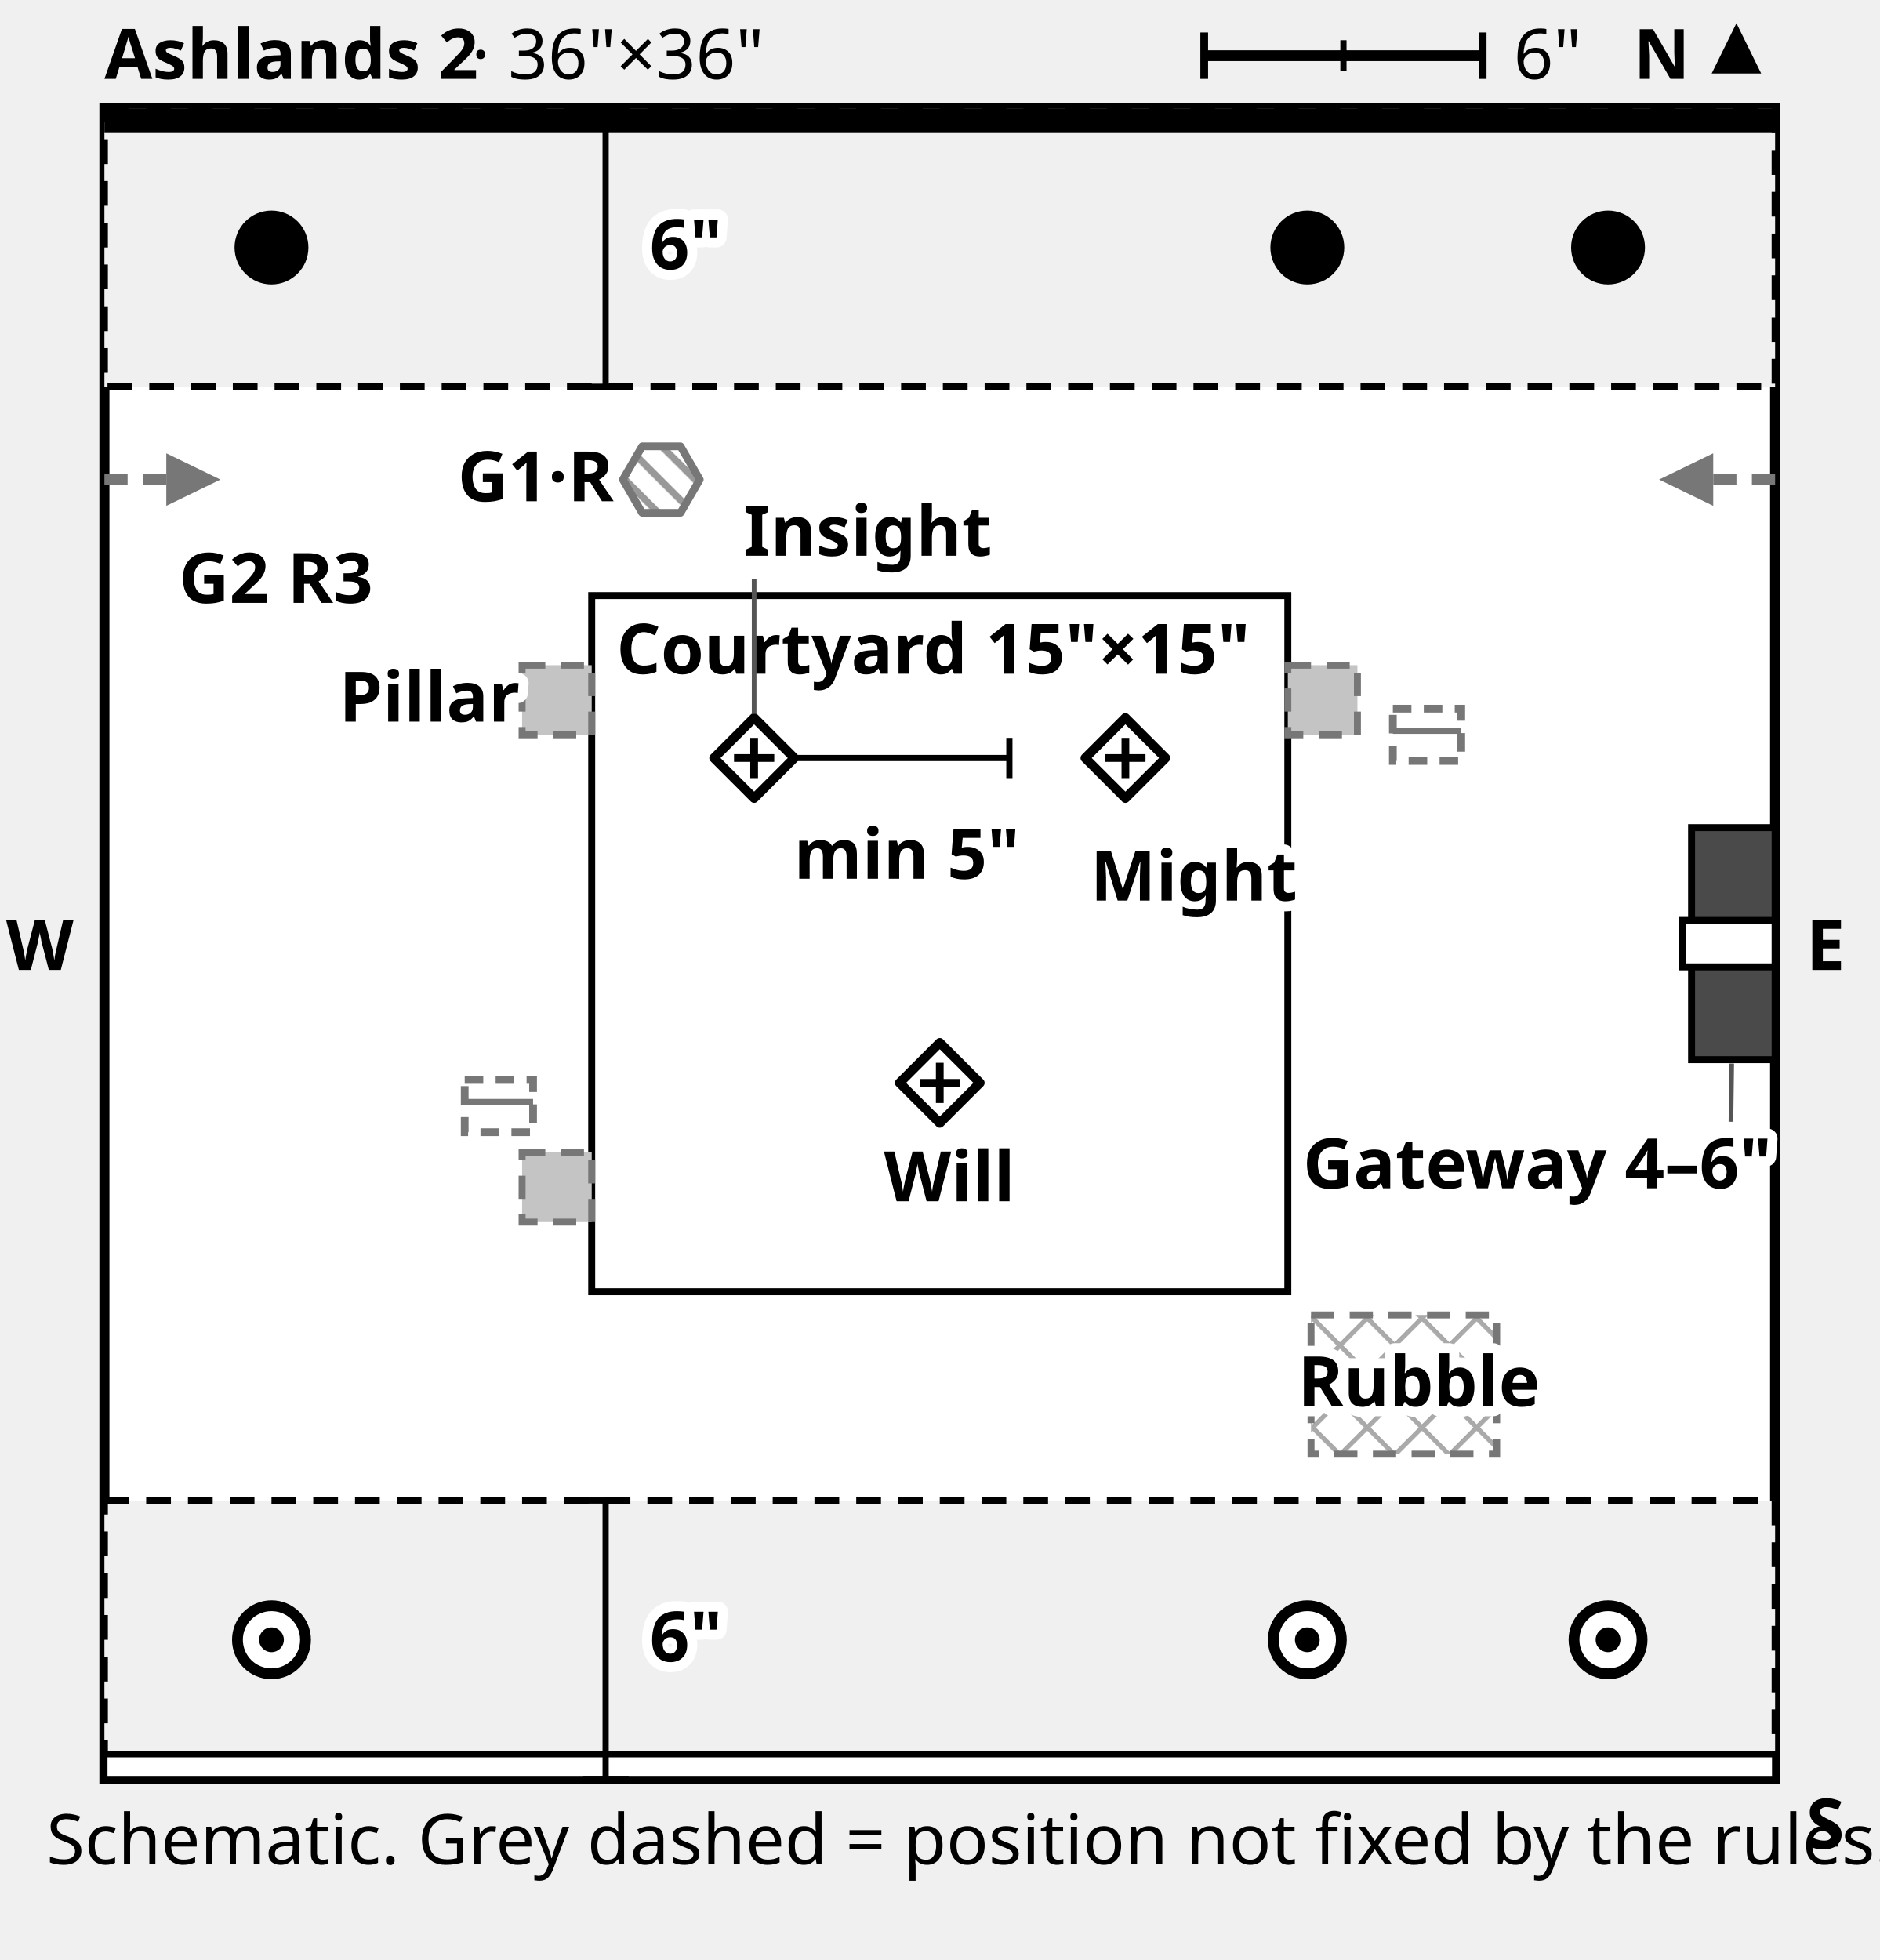
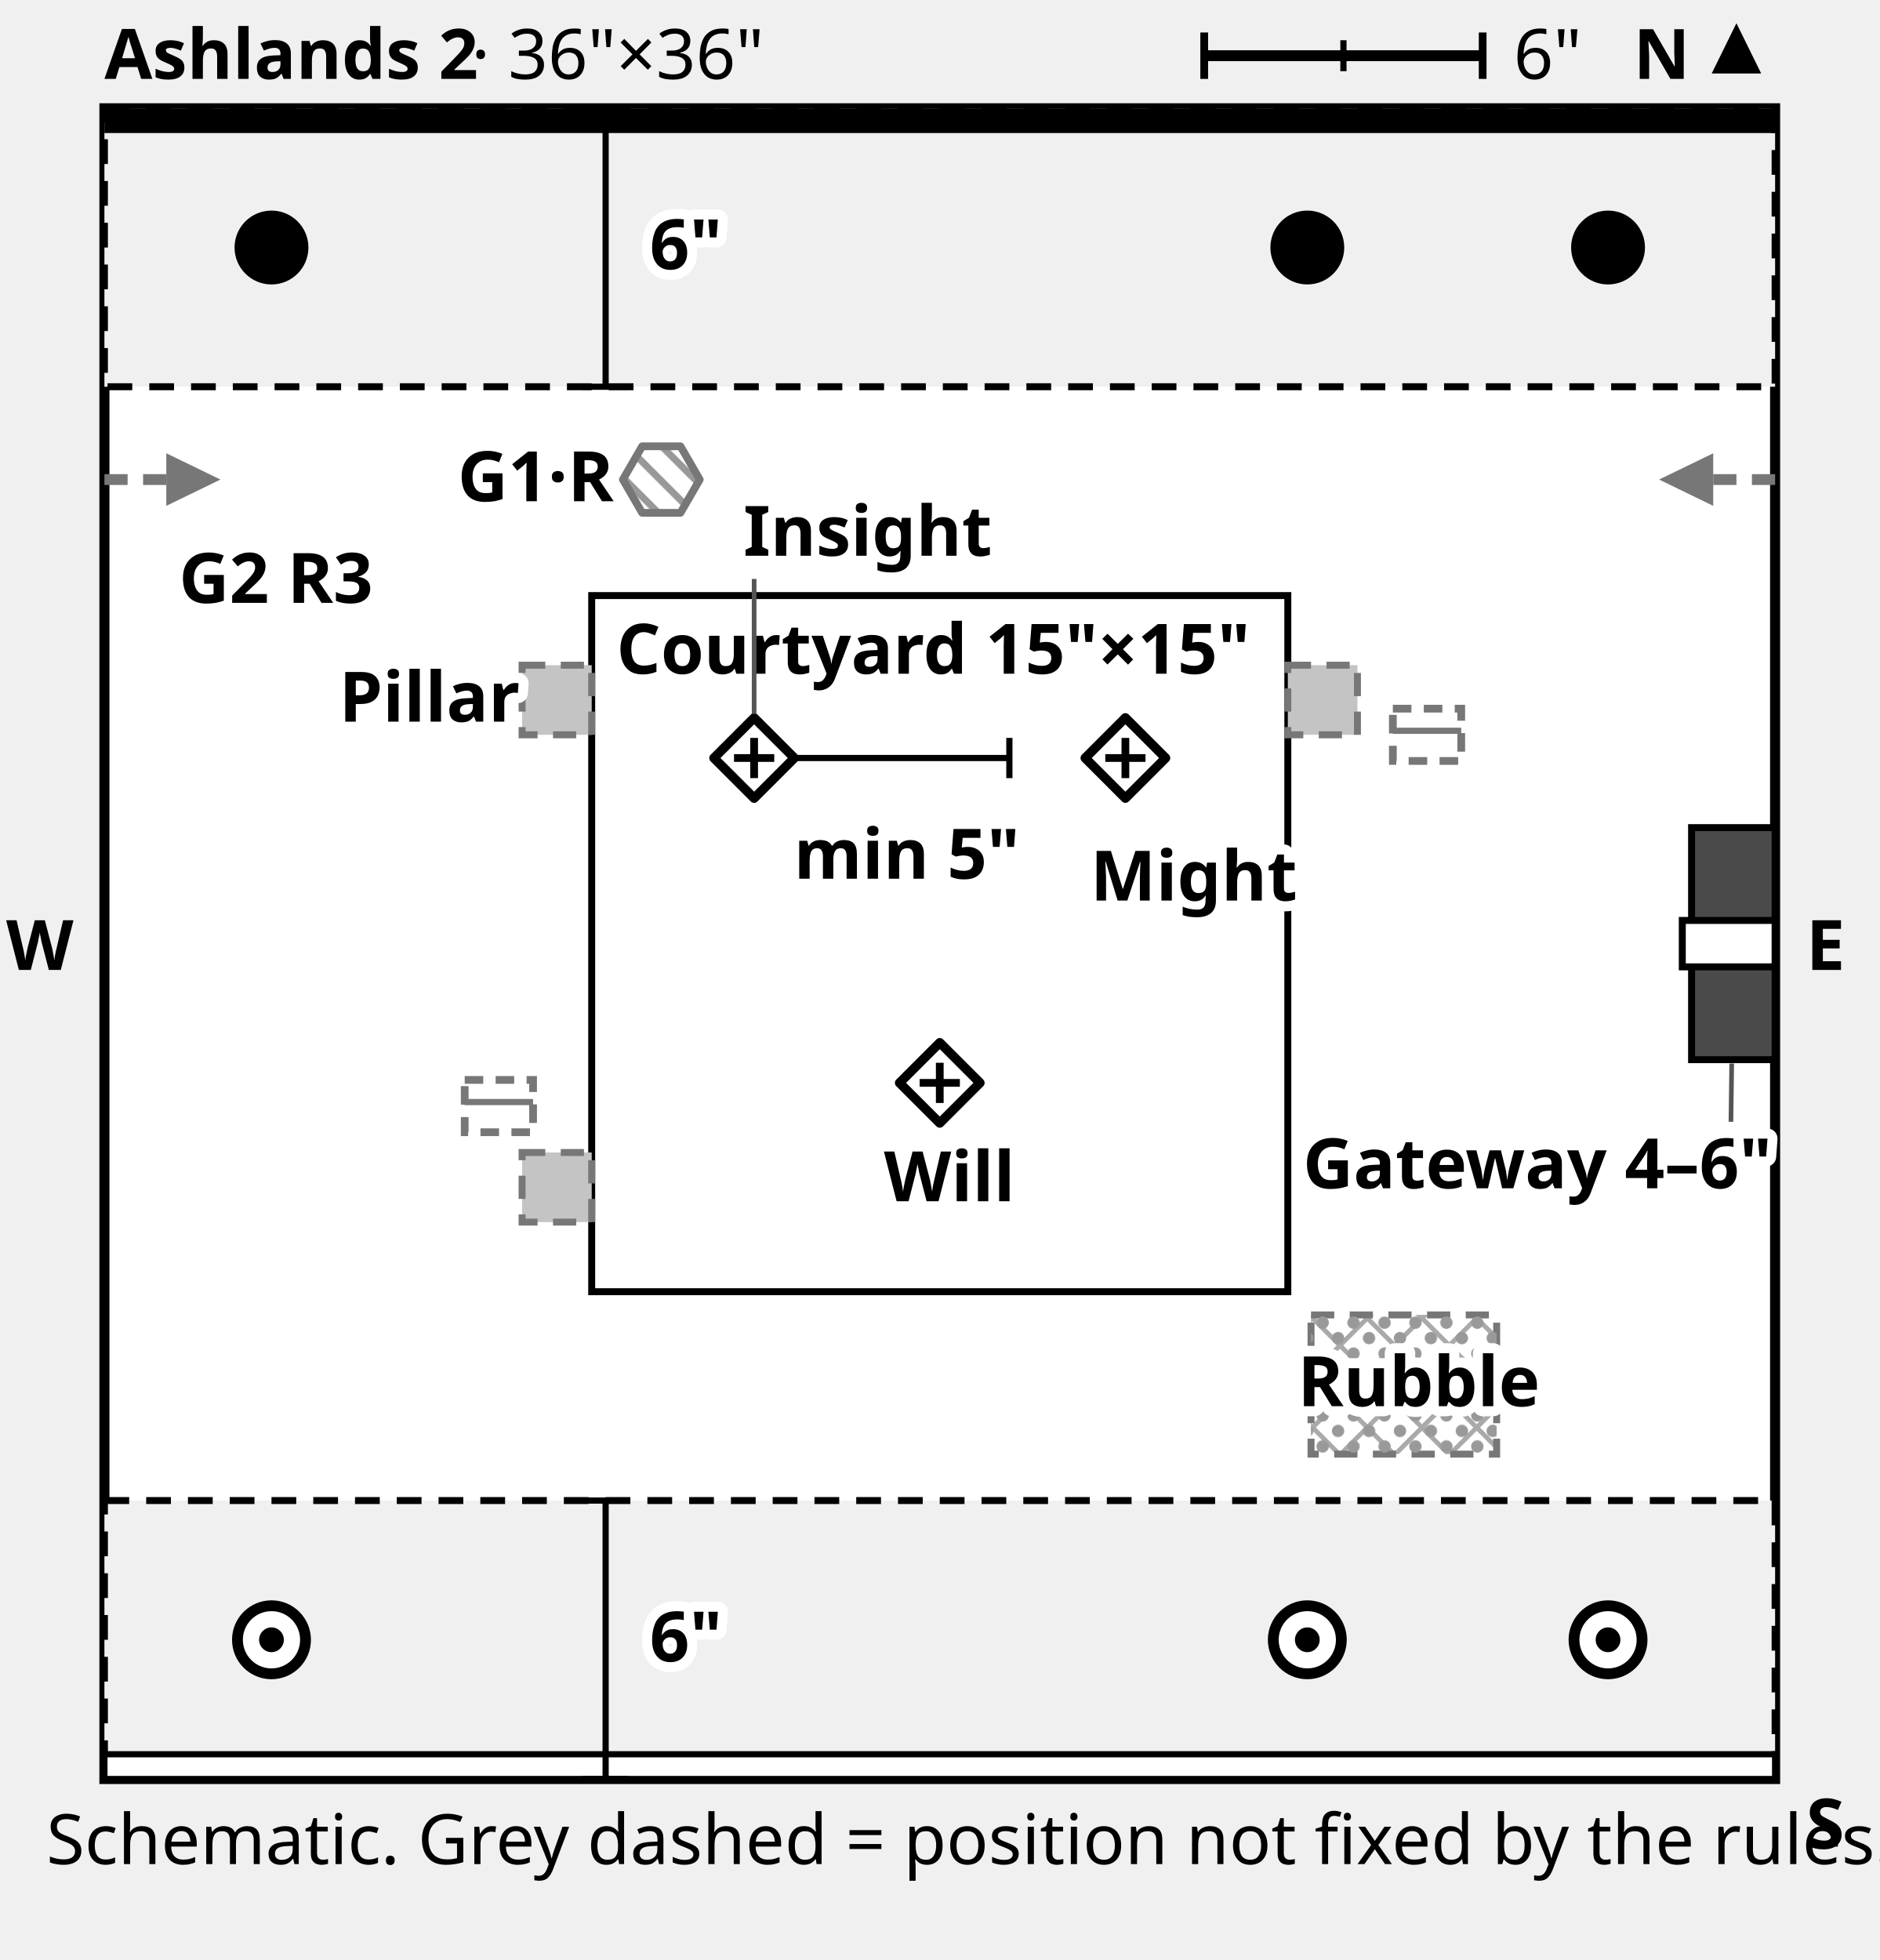
<svg xmlns="http://www.w3.org/2000/svg" width="243pt" height="253.4pt" viewBox="0 0 243 253.4">
  <defs>
    <pattern id="p-cover" width="5" height="5" patternUnits="userSpaceOnUse" patternTransform="rotate(45)">
      <rect width="5" height="5" fill="#fff" />
      <path d="M0 0.5H5M0.5 0V5" stroke="#444" stroke-width="0.7" fill="none" />
    </pattern>
    <pattern id="p-diff" width="4" height="4" patternUnits="userSpaceOnUse">
      <rect width="4" height="4" fill="#fff" />
      <circle cx="1" cy="1" r="0.75" fill="#222" />
      <circle cx="3" cy="3" r="0.75" fill="#222" />
    </pattern>
    <pattern id="p-imp" width="2.4" height="2.4" patternUnits="userSpaceOnUse" patternTransform="rotate(45)">
      <rect width="2.4" height="2.4" fill="#fff" />
      <path d="M0.4 0V2.4" stroke="#000" stroke-width="0.95" fill="none" />
    </pattern>
    <pattern id="p-mon" width="3.2" height="3.2" patternUnits="userSpaceOnUse" patternTransform="rotate(-45)">
      <rect width="3.2" height="3.2" fill="#fff" />
      <path d="M0.5 0V3.2" stroke="#000" stroke-width="1" fill="none" />
    </pattern>
    <pattern id="p-aoe" width="4" height="4" patternUnits="userSpaceOnUse" patternTransform="rotate(-45)">
      <rect width="4" height="4" fill="#fff" />
      <path d="M0.5 0V4" stroke="#777" stroke-width="1.4" fill="none" />
    </pattern>
  </defs>
  <defs>
    <pattern id="p-cover-l" width="5" height="5" patternUnits="userSpaceOnUse" patternTransform="rotate(45)">
      <rect width="5" height="5" fill="#fff" />
      <path d="M0 0.5H5M0.5 0V5" stroke="#aaa" stroke-width="0.6" fill="none" />
    </pattern>
    <pattern id="p-diff-l" width="4" height="4" patternUnits="userSpaceOnUse">
      <rect width="4" height="4" fill="#fff" />
      <circle cx="1" cy="1" r="0.7" fill="#999" />
      <circle cx="3" cy="3" r="0.7" fill="#999" />
    </pattern>
    <pattern id="p-imp-l" width="2.6" height="2.6" patternUnits="userSpaceOnUse" patternTransform="rotate(45)">
      <rect width="2.6" height="2.6" fill="#fff" />
      <path d="M0.4 0V2.6" stroke="#aaa" stroke-width="0.8" fill="none" />
    </pattern>
    <pattern id="p-mon-l" width="3.2" height="3.2" patternUnits="userSpaceOnUse" patternTransform="rotate(-45)">
      <rect width="3.2" height="3.2" fill="#fff" />
      <path d="M0.5 0V3.2" stroke="#999" stroke-width="0.9" fill="none" />
    </pattern>
    <pattern id="p-water" width="6" height="4" patternUnits="userSpaceOnUse">
      <rect width="6" height="4" fill="#fff" />
      <path d="M0 2.2Q1.5 0.4 3 2.2T6 2.2" stroke="#333" stroke-width="0.8" fill="none" />
    </pattern>
    <pattern id="p-water-l" width="6" height="4" patternUnits="userSpaceOnUse">
      <rect width="6" height="4" fill="#fff" />
      <path d="M0 2.2Q1.5 0.4 3 2.2T6 2.2" stroke="#aaa" stroke-width="0.8" fill="none" />
    </pattern>
    <pattern id="p-slip" width="6" height="6" patternUnits="userSpaceOnUse" patternTransform="rotate(-30)">
      <rect width="6" height="6" fill="#fff" />
      <path d="M0.5 1.5H3.5M3.5 4.5H5.5" stroke="#333" stroke-width="0.9" fill="none" />
    </pattern>
    <pattern id="p-slip-l" width="6" height="6" patternUnits="userSpaceOnUse" patternTransform="rotate(-30)">
      <rect width="6" height="6" fill="#fff" />
      <path d="M0.5 1.5H3.5M3.5 4.5H5.5" stroke="#aaa" stroke-width="0.9" fill="none" />
    </pattern>
    <pattern id="p-dark" width="4" height="4" patternUnits="userSpaceOnUse">
      <rect width="4" height="4" fill="#d9d9d9" />
      <path d="M0 4L4 0" stroke="#fff" stroke-width="0.9" fill="none" />
    </pattern>
    <pattern id="p-diffo" width="4" height="4" patternUnits="userSpaceOnUse">
      <circle cx="1" cy="1" r="0.8" fill="#222" />
      <circle cx="3" cy="3" r="0.8" fill="#222" />
    </pattern>
    <pattern id="p-diffo-l" width="4" height="4" patternUnits="userSpaceOnUse">
      <circle cx="1" cy="1" r="0.8" fill="#999" />
      <circle cx="3" cy="3" r="0.8" fill="#999" />
    </pattern>
    <pattern id="p-chasm" width="6" height="6" patternUnits="userSpaceOnUse">
      <rect width="6" height="6" fill="#d4d4d4" />
      <path d="M1.5 0V6M4.5 0V6" stroke="#333" stroke-width="1.1" stroke-dasharray="2.6 1.6" fill="none" />
    </pattern>
    <pattern id="p-chasm-l" width="6" height="6" patternUnits="userSpaceOnUse">
      <rect width="6" height="6" fill="#efefef" />
      <path d="M1.5 0V6M4.5 0V6" stroke="#aaa" stroke-width="1.1" stroke-dasharray="2.6 1.6" fill="none" />
    </pattern>
    <clipPath id="bclip">
      <rect x="13.5" y="14" width="216" height="216" />
    </clipPath>
  </defs>
  <rect x="13.5" y="14" width="216" height="216" fill="#fff" stroke="#000" stroke-width="1.3" />
  <g data-glyph="zone-A">
    <rect x="13.5" y="14" width="216" height="36" fill="#f0f0f0" stroke="#000" stroke-width="0.9" stroke-dasharray="3.2 2.2" />
    <rect x="13.5" y="14" width="216" height="3.2" fill="#000" />
  </g>
  <g data-glyph="dim">
    <line x1="78.3" y1="14" x2="78.3" y2="50" stroke="#000" stroke-width="0.8" stroke-linecap="butt" />
    <line x1="81.3" y1="14" x2="75.3" y2="14" stroke="#000" stroke-width="0.8" stroke-linecap="butt" />
    <line x1="81.3" y1="50" x2="75.3" y2="50" stroke="#000" stroke-width="0.8" stroke-linecap="butt" />
  </g>
  <g data-glyph="zone-B">
    <rect x="13.5" y="194" width="216" height="36" fill="#f0f0f0" stroke="#000" stroke-width="0.9" stroke-dasharray="3.2 2.2" />
    <rect x="13.5" y="226.8" width="216" height="3.2" fill="#fff" stroke="#000" stroke-width="0.8" />
  </g>
  <g data-glyph="dim">
    <line x1="78.3" y1="194" x2="78.3" y2="230" stroke="#000" stroke-width="0.8" stroke-linecap="butt" />
    <line x1="81.3" y1="194" x2="75.3" y2="194" stroke="#000" stroke-width="0.8" stroke-linecap="butt" />
    <line x1="81.3" y1="230" x2="75.3" y2="230" stroke="#000" stroke-width="0.8" stroke-linecap="butt" />
  </g>
  <g data-glyph="ter-open">
    <rect x="76.5" y="77" width="90" height="90" fill="none" stroke="#000" stroke-width="0.9" />
  </g>
  <g data-glyph="ter-blocking">
    <rect x="218.7" y="107" width="10.8" height="30" fill="#4a4a4a" stroke="#000" stroke-width="0.9" />
  </g>
  <g data-glyph="ter-open">
    <rect x="217.5" y="119" width="12" height="6" fill="#fff" stroke="#000" stroke-width="0.9" />
  </g>
  <g data-glyph="ter-blocking" data-state="illus">
    <rect x="67.5" y="86" width="9" height="9" fill="#c4c4c4" stroke="#777" stroke-width="0.9" stroke-dasharray="3 2" />
  </g>
  <g data-glyph="ter-blocking" data-state="illus">
    <rect x="166.5" y="86" width="9" height="9" fill="#c4c4c4" stroke="#777" stroke-width="0.9" stroke-dasharray="3 2" />
  </g>
  <g data-glyph="ter-blocking" data-state="illus">
    <rect x="67.5" y="149" width="9" height="9" fill="#c4c4c4" stroke="#777" stroke-width="0.9" stroke-dasharray="3 2" />
  </g>
-   <g data-glyph="ter-cover" data-state="illus">
+   <g data-glyph="ter-coverdiff" data-state="illus">
    <rect x="169.5" y="170" width="24" height="18" fill="url(#p-cover-l)" stroke="#777" stroke-width="0.9" stroke-dasharray="3 2" />
+     <rect x="169.5" y="170" width="24" height="18" fill="url(#p-diffo-l)" />
  </g>
  <g data-glyph="dim">
    <line x1="100.5" y1="98" x2="130.5" y2="98" stroke="#000" stroke-width="0.8" stroke-linecap="butt" />
    <line x1="100.5" y1="95.4" x2="100.5" y2="100.6" stroke="#000" stroke-width="0.8" stroke-linecap="butt" />
    <line x1="130.5" y1="95.4" x2="130.5" y2="100.6" stroke="#000" stroke-width="0.8" stroke-linecap="butt" />
  </g>
  <g data-glyph="obj">
    <polygon points="97.5,92.8 102.7,98 97.5,103.2 92.3,98" fill="#fff" stroke="#000" stroke-width="1.2" stroke-linejoin="round" />
    <line x1="94.9" y1="98" x2="100.1" y2="98" stroke="#000" stroke-width="1" stroke-linecap="butt" />
    <line x1="97.5" y1="95.4" x2="97.5" y2="100.6" stroke="#000" stroke-width="1" stroke-linecap="butt" />
  </g>
  <g data-glyph="obj">
    <polygon points="145.5,92.8 150.7,98 145.5,103.2 140.3,98" fill="#fff" stroke="#000" stroke-width="1.2" stroke-linejoin="round" />
    <line x1="142.9" y1="98" x2="148.1" y2="98" stroke="#000" stroke-width="1" stroke-linecap="butt" />
    <line x1="145.5" y1="95.4" x2="145.5" y2="100.6" stroke="#000" stroke-width="1" stroke-linecap="butt" />
  </g>
  <g data-glyph="obj">
    <polygon points="121.5,134.8 126.7,140 121.5,145.2 116.3,140" fill="#fff" stroke="#000" stroke-width="1.2" stroke-linejoin="round" />
    <line x1="118.9" y1="140" x2="124.1" y2="140" stroke="#000" stroke-width="1" stroke-linecap="butt" />
    <line x1="121.5" y1="137.4" x2="121.5" y2="142.6" stroke="#000" stroke-width="1" stroke-linecap="butt" />
  </g>
  <g data-glyph="chest" data-state="illus">
    <rect x="60.08" y="139.62" width="8.84" height="6.76" fill="#fff" stroke="#777" stroke-width="1" stroke-dasharray="2.4 1.6" />
    <line x1="60.08" y1="142.48" x2="68.92" y2="142.48" stroke="#777" stroke-width="0.8" stroke-linecap="butt" />
  </g>
  <g data-glyph="chest" data-state="illus">
    <rect x="180.08" y="91.62" width="8.84" height="6.76" fill="#fff" stroke="#777" stroke-width="1" stroke-dasharray="2.4 1.6" />
    <line x1="180.08" y1="94.48" x2="188.92" y2="94.48" stroke="#777" stroke-width="0.8" stroke-linecap="butt" />
  </g>
  <g data-glyph="mon" data-state="illus">
    <polygon points="90.47,62 87.98,66.3 83.02,66.3 80.53,62 83.02,57.7 87.98,57.7" fill="url(#p-mon-l)" stroke="#777" stroke-width="1" stroke-linejoin="round" />
  </g>
  <g data-glyph="arr-arrive" data-state="illus">
    <line x1="13.5" y1="62" x2="21.5" y2="62" stroke="#777" stroke-width="1.4" stroke-linecap="butt" stroke-dasharray="3 2" />
    <polygon points="28.5,62 21.5,65.4 21.5,58.6" fill="#777" />
  </g>
  <g data-glyph="arr-arrive" data-state="illus">
    <line x1="229.5" y1="62" x2="221.5" y2="62" stroke="#777" stroke-width="1.4" stroke-linecap="butt" stroke-dasharray="3 2" />
    <polygon points="214.5,62 221.5,58.6 221.5,65.4" fill="#777" />
  </g>
  <g data-glyph="hero-A">
    <circle cx="35.1" cy="32" r="4.4" fill="#000" stroke="#000" stroke-width="0.75" />
  </g>
  <g data-glyph="hero-A">
    <circle cx="169.02" cy="32" r="4.4" fill="#000" stroke="#000" stroke-width="0.75" />
  </g>
  <g data-glyph="hero-A">
    <circle cx="207.9" cy="32" r="4.4" fill="#000" stroke="#000" stroke-width="0.75" />
  </g>
  <g data-glyph="hero-B">
    <circle cx="35.1" cy="212" r="4.4" fill="#fff" stroke="#000" stroke-width="1.4" />
    <circle cx="35.1" cy="212" r="1.6" fill="#000" />
  </g>
  <g data-glyph="hero-B">
    <circle cx="169.02" cy="212" r="4.4" fill="#fff" stroke="#000" stroke-width="1.4" />
    <circle cx="169.02" cy="212" r="1.6" fill="#000" />
  </g>
  <g data-glyph="hero-B">
    <circle cx="207.9" cy="212" r="4.4" fill="#fff" stroke="#000" stroke-width="1.4" />
    <circle cx="207.9" cy="212" r="1.6" fill="#000" />
  </g>
  <text x="79.7" y="87.1" font-family="'Source Sans 3'" font-size="9" font-weight="600" fill="#000" stroke="#fff" stroke-width="2.6" stroke-linejoin="round" paint-order="stroke">Courtyard 15"×15"</text>
  <text x="167.77" y="181.8" font-family="'Source Sans 3'" font-size="9" font-weight="600" fill="#000" stroke="#fff" stroke-width="2.6" stroke-linejoin="round" paint-order="stroke">Rubble</text>
  <text x="84" y="34.8" font-family="'Source Sans 3'" font-size="9" font-weight="600" fill="#000" stroke="#fff" stroke-width="2.6" stroke-linejoin="round" paint-order="stroke">6"</text>
  <text x="84" y="214.8" font-family="'Source Sans 3'" font-size="9" font-weight="600" fill="#000" stroke="#fff" stroke-width="2.6" stroke-linejoin="round" paint-order="stroke">6"</text>
  <g data-glyph="leader">
    <line x1="223.89" y1="137.5" x2="223.79" y2="145.03" stroke="#555" stroke-width="0.6" stroke-linecap="butt" />
  </g>
  <g data-glyph="range">
    <text x="168.46" y="153.63" font-family="'Source Sans 3'" font-size="9" font-weight="600" fill="#000" stroke="#fff" stroke-width="2.6" stroke-linejoin="round" paint-order="stroke">Gateway 4–6"</text>
  </g>
  <text x="43.83" y="93.3" font-family="'Source Sans 3'" font-size="9" font-weight="600" fill="#000" stroke="#fff" stroke-width="2.6" stroke-linejoin="round" paint-order="stroke">Pillar</text>
  <text x="102.63" y="113.6" font-family="'Source Sans 3'" font-size="9" font-weight="600" fill="#000" stroke="#fff" stroke-width="2.6" stroke-linejoin="round" paint-order="stroke">min 5"</text>
  <g data-glyph="leader">
    <line x1="97.5" y1="92.3" x2="97.5" y2="74.85" stroke="#555" stroke-width="0.6" stroke-linecap="butt" />
  </g>
  <text x="96.11" y="71.85" font-family="'Source Sans 3'" font-size="9" font-weight="600" fill="#000" stroke="#fff" stroke-width="2.6" stroke-linejoin="round" paint-order="stroke">Insight</text>
  <text x="140.97" y="116.43" font-family="'Source Sans 3'" font-size="9" font-weight="600" fill="#000" stroke="#fff" stroke-width="2.6" stroke-linejoin="round" paint-order="stroke">Might</text>
  <text x="114.28" y="155.3" font-family="'Source Sans 3'" font-size="9" font-weight="600" fill="#000" stroke="#fff" stroke-width="2.6" stroke-linejoin="round" paint-order="stroke">Will</text>
  <text x="59.17" y="64.8" font-family="'Source Sans 3'" font-size="9" font-weight="600" fill="#000" stroke="#fff" stroke-width="2.6" stroke-linejoin="round" paint-order="stroke">G1·R</text>
  <text x="23.14" y="77.94" font-family="'Source Sans 3'" font-size="9" font-weight="600" fill="#000" stroke="#fff" stroke-width="2.6" stroke-linejoin="round" paint-order="stroke">G2 R3</text>
  <text x="13.5" y="10.2" font-weight="700" font-family="'Source Sans 3'" font-size="9" fill="#000">Ashlands 2</text>
  <text x="60.94" y="10.2" font-weight="400" font-family="'Source Sans 3'" font-size="9" fill="#000">·  36"×36"</text>
  <g data-glyph="compass">
    <polygon points="224.5,3 221.3,9.5 227.7,9.5" fill="#000" />
    <text x="218.5" y="10.2" font-weight="700" font-family="'Source Sans 3'" font-size="9" fill="#000" text-anchor="end">N</text>
  </g>
  <g data-glyph="scale">
    <line x1="155.69" y1="7.2" x2="191.69" y2="7.2" stroke="#000" stroke-width="1.4" stroke-linecap="butt" />
    <line x1="155.69" y1="4.2" x2="155.69" y2="10.2" stroke="#000" stroke-width="1" stroke-linecap="butt" />
    <line x1="191.69" y1="4.2" x2="191.69" y2="10.2" stroke="#000" stroke-width="1" stroke-linecap="butt" />
    <line x1="173.69" y1="5.2" x2="173.69" y2="9.2" stroke="#000" stroke-width="0.8" stroke-linecap="butt" />
    <text x="195.69" y="10.2" font-weight="400" font-family="'Source Sans 3'" font-size="9" fill="#000">6"</text>
  </g>
  <text x="9.5" y="125.4" font-weight="700" font-family="'Source Sans 3'" font-size="9" fill="#000" text-anchor="end">W</text>
  <text x="233.5" y="125.4" font-weight="700" font-family="'Source Sans 3'" font-size="9" fill="#000">E</text>
  <text x="233.5" y="239" font-weight="700" font-family="'Source Sans 3'" font-size="9" fill="#000">S</text>
  <text x="6" y="241" font-weight="400" font-family="'Source Sans 3'" font-size="9" fill="#000">Schematic. Grey dashed = position not fixed by the rules.</text>
</svg>
